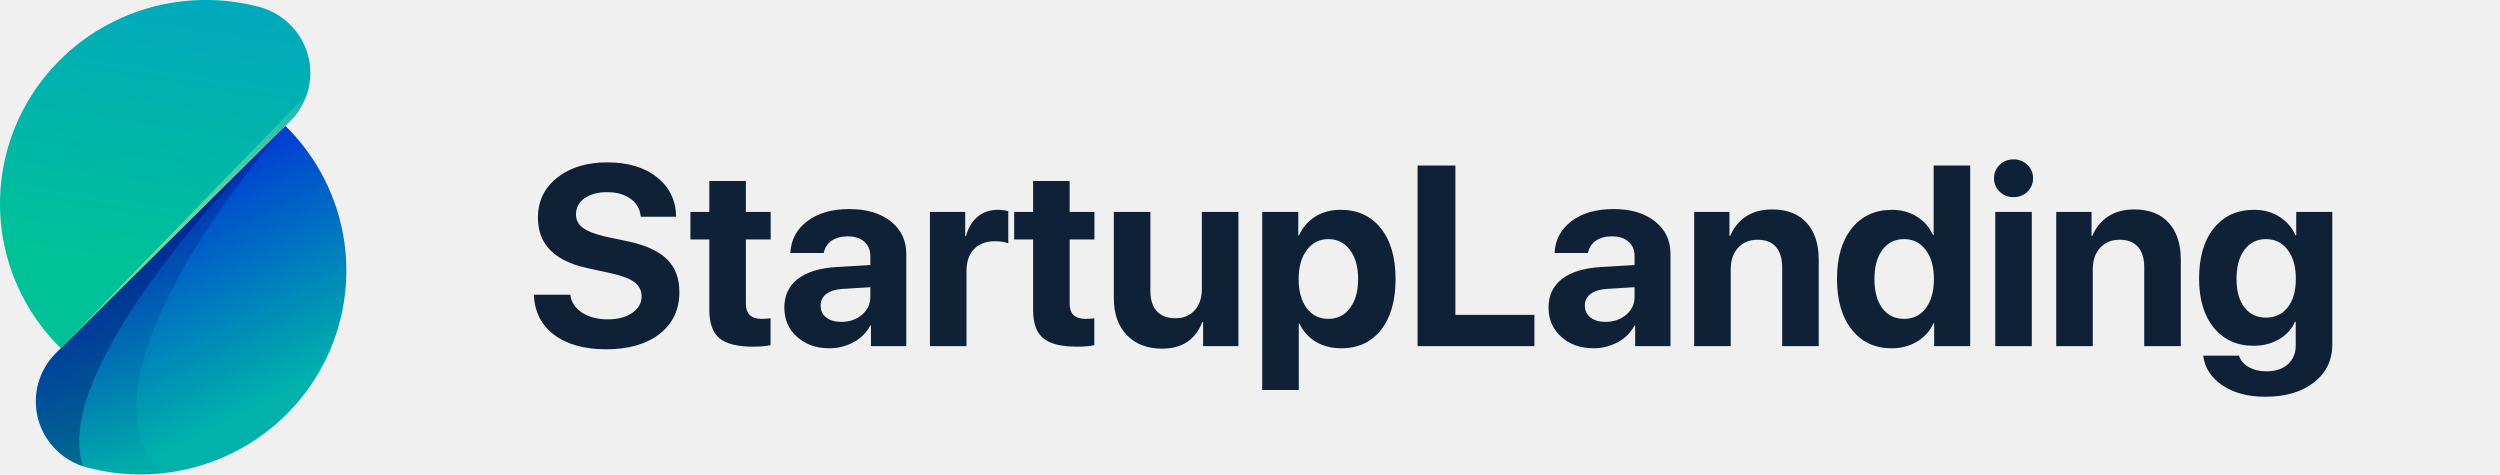
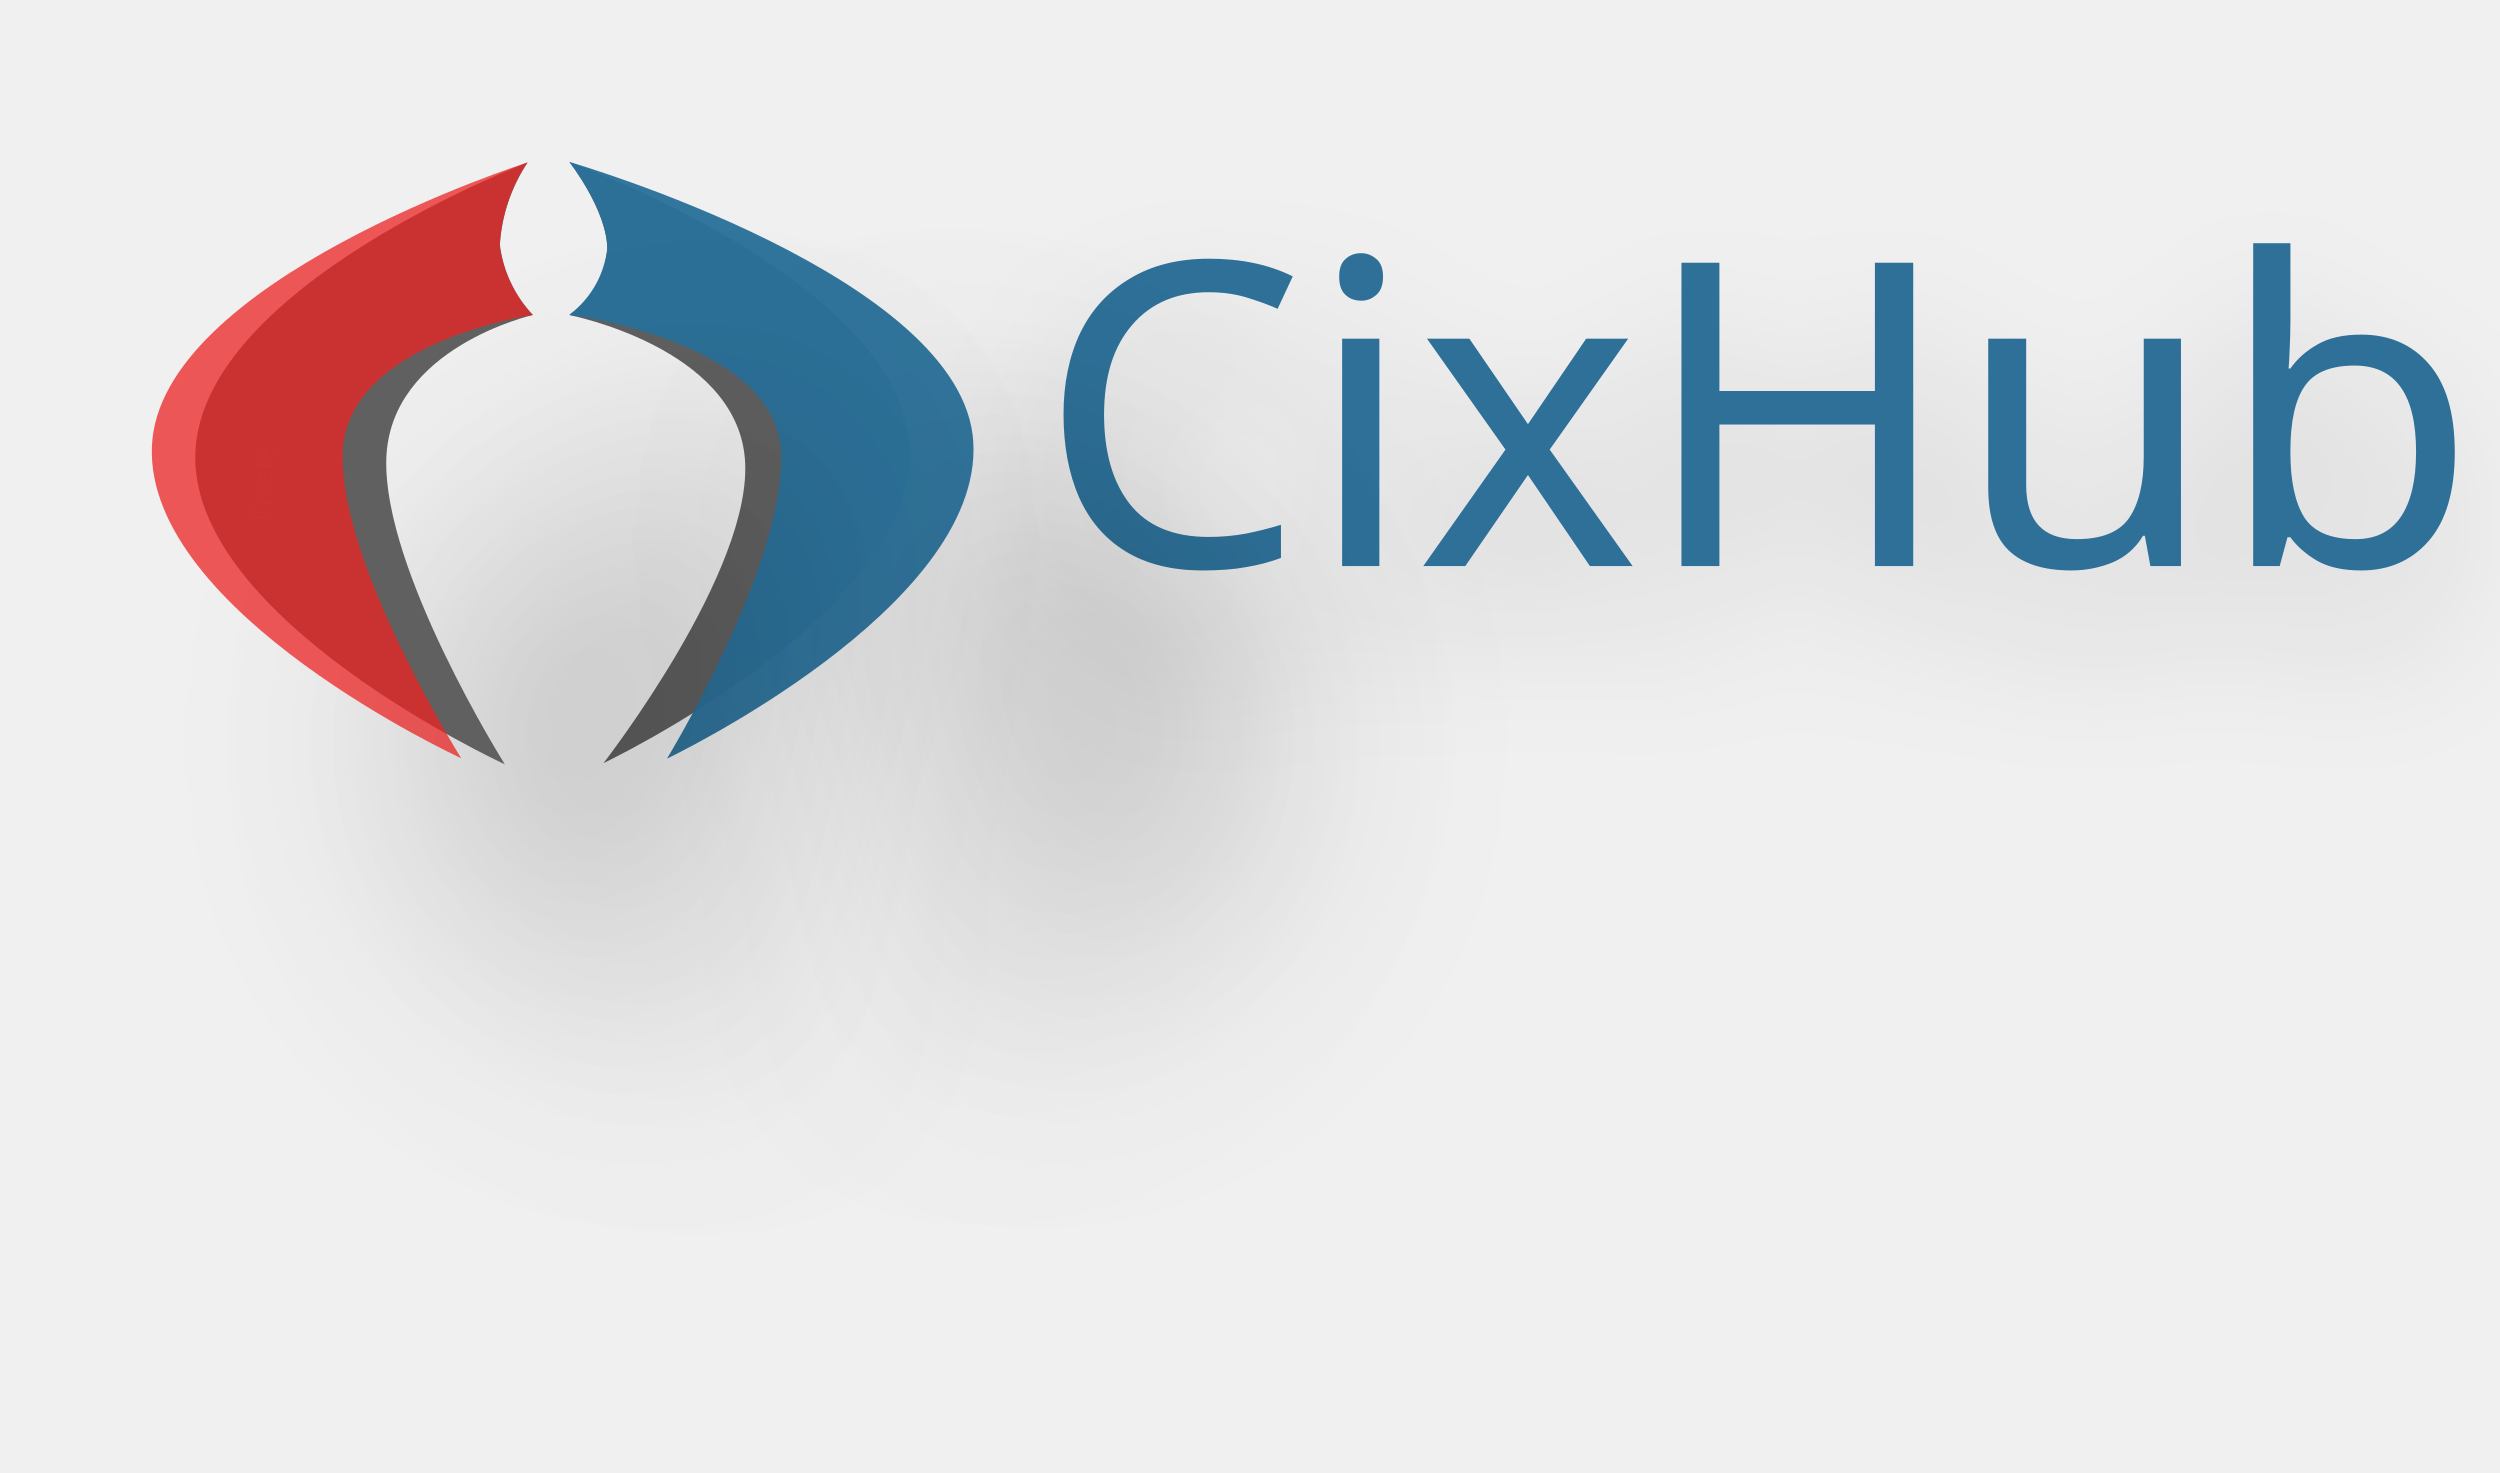
- <svg xmlns="http://www.w3.org/2000/svg" width="195" height="37" viewBox="0 0 195 37" fill="none">
-   <path d="M41.645 22.987H44.487C44.552 23.56 44.855 24.025 45.395 24.383C45.942 24.735 46.61 24.911 47.398 24.911C48.179 24.911 48.813 24.745 49.302 24.413C49.797 24.074 50.044 23.644 50.044 23.123C50.044 22.668 49.862 22.3 49.497 22.02C49.133 21.74 48.524 21.506 47.671 21.317L45.835 20.916C43.25 20.363 41.958 19.051 41.958 16.981C41.958 15.692 42.459 14.65 43.462 13.856C44.471 13.062 45.767 12.665 47.349 12.665C48.976 12.665 50.275 13.052 51.245 13.827C52.215 14.595 52.713 15.62 52.739 16.903H49.976C49.93 16.31 49.666 15.845 49.185 15.506C48.709 15.161 48.101 14.989 47.358 14.989C46.629 14.989 46.04 15.148 45.591 15.467C45.148 15.786 44.927 16.206 44.927 16.727C44.927 17.157 45.106 17.505 45.464 17.772C45.828 18.039 46.418 18.267 47.231 18.456L48.94 18.817C50.353 19.116 51.382 19.585 52.026 20.223C52.671 20.855 52.993 21.707 52.993 22.782C52.993 24.149 52.479 25.236 51.45 26.044C50.422 26.844 49.032 27.245 47.28 27.245C45.581 27.245 44.227 26.867 43.218 26.112C42.215 25.35 41.691 24.308 41.645 22.987ZM55.327 14.12H58.179V16.532H60.112V18.68H58.179V23.69C58.179 24.478 58.589 24.872 59.409 24.872C59.676 24.872 59.907 24.855 60.102 24.823V26.922C59.77 27 59.318 27.04 58.745 27.04C57.515 27.04 56.636 26.818 56.108 26.375C55.588 25.933 55.327 25.2 55.327 24.178V18.68H53.852V16.532H55.327V14.12ZM65.62 25.106C66.252 25.106 66.785 24.924 67.222 24.559C67.664 24.188 67.886 23.723 67.886 23.163V22.401L65.679 22.538C65.145 22.577 64.731 22.71 64.439 22.938C64.152 23.166 64.009 23.465 64.009 23.836C64.009 24.227 64.155 24.536 64.448 24.764C64.741 24.992 65.132 25.106 65.62 25.106ZM64.683 27.166C63.673 27.166 62.837 26.87 62.173 26.278C61.509 25.685 61.177 24.924 61.177 23.993C61.177 23.042 61.528 22.297 62.231 21.756C62.935 21.216 63.94 20.907 65.249 20.829L67.886 20.672V19.979C67.886 19.497 67.726 19.12 67.407 18.846C67.095 18.573 66.668 18.436 66.128 18.436C65.607 18.436 65.181 18.553 64.849 18.788C64.523 19.022 64.325 19.338 64.253 19.735H61.645C61.698 18.706 62.137 17.879 62.964 17.254C63.791 16.623 64.888 16.307 66.255 16.307C67.596 16.307 68.67 16.626 69.478 17.264C70.285 17.902 70.689 18.748 70.689 19.803V27H67.935V25.399H67.876C67.59 25.946 67.153 26.379 66.567 26.698C65.981 27.01 65.353 27.166 64.683 27.166ZM72.534 27V16.532H75.288V18.416H75.347C75.529 17.752 75.835 17.245 76.265 16.893C76.694 16.541 77.218 16.366 77.837 16.366C78.136 16.366 78.407 16.401 78.647 16.473V18.983C78.38 18.872 78.035 18.817 77.612 18.817C76.909 18.817 76.362 19.022 75.972 19.432C75.581 19.842 75.386 20.415 75.386 21.151V27H72.534ZM80.581 14.12H83.433V16.532H85.366V18.68H83.433V23.69C83.433 24.478 83.843 24.872 84.663 24.872C84.93 24.872 85.161 24.855 85.356 24.823V26.922C85.024 27 84.572 27.04 83.999 27.04C82.769 27.04 81.89 26.818 81.362 26.375C80.841 25.933 80.581 25.2 80.581 24.178V18.68H79.106V16.532H80.581V14.12ZM96.597 16.532V27H93.843V25.116H93.784C93.237 26.502 92.192 27.196 90.649 27.196C89.504 27.196 88.589 26.848 87.905 26.151C87.222 25.448 86.88 24.491 86.88 23.28V16.532H89.731V22.684C89.731 23.381 89.897 23.911 90.23 24.276C90.568 24.64 91.053 24.823 91.685 24.823C92.316 24.823 92.817 24.614 93.189 24.198C93.56 23.781 93.745 23.224 93.745 22.528V16.532H96.597ZM104.565 16.366C105.894 16.366 106.938 16.844 107.7 17.801C108.468 18.758 108.853 20.08 108.853 21.766C108.853 23.446 108.475 24.767 107.72 25.731C106.965 26.688 105.929 27.166 104.614 27.166C103.866 27.166 103.205 26.997 102.632 26.659C102.065 26.314 101.642 25.842 101.362 25.243H101.304V30.419H98.452V16.532H101.265V18.358H101.323C101.61 17.733 102.033 17.245 102.593 16.893C103.159 16.541 103.817 16.366 104.565 16.366ZM103.608 24.872C104.318 24.872 104.881 24.592 105.298 24.032C105.721 23.472 105.933 22.717 105.933 21.766C105.933 20.816 105.721 20.06 105.298 19.5C104.881 18.934 104.318 18.651 103.608 18.651C102.912 18.651 102.352 18.937 101.929 19.51C101.506 20.077 101.294 20.829 101.294 21.766C101.294 22.71 101.502 23.465 101.919 24.032C102.342 24.592 102.905 24.872 103.608 24.872ZM119.683 24.559V27H110.571V12.909H113.521V24.559H119.683ZM125.229 25.106C125.861 25.106 126.395 24.924 126.831 24.559C127.274 24.188 127.495 23.723 127.495 23.163V22.401L125.288 22.538C124.754 22.577 124.341 22.71 124.048 22.938C123.761 23.166 123.618 23.465 123.618 23.836C123.618 24.227 123.765 24.536 124.058 24.764C124.351 24.992 124.741 25.106 125.229 25.106ZM124.292 27.166C123.283 27.166 122.446 26.87 121.782 26.278C121.118 25.685 120.786 24.924 120.786 23.993C120.786 23.042 121.138 22.297 121.841 21.756C122.544 21.216 123.55 20.907 124.858 20.829L127.495 20.672V19.979C127.495 19.497 127.336 19.12 127.017 18.846C126.704 18.573 126.278 18.436 125.737 18.436C125.216 18.436 124.79 18.553 124.458 18.788C124.132 19.022 123.934 19.338 123.862 19.735H121.255C121.307 18.706 121.746 17.879 122.573 17.254C123.4 16.623 124.497 16.307 125.864 16.307C127.205 16.307 128.28 16.626 129.087 17.264C129.894 17.902 130.298 18.748 130.298 19.803V27H127.544V25.399H127.485C127.199 25.946 126.763 26.379 126.177 26.698C125.591 27.01 124.963 27.166 124.292 27.166ZM132.144 27V16.532H134.897V18.397H134.956C135.243 17.733 135.659 17.225 136.206 16.873C136.759 16.515 137.433 16.336 138.228 16.336C139.386 16.336 140.282 16.681 140.913 17.372C141.545 18.062 141.86 19.022 141.86 20.252V27H139.009V20.848C139.009 20.158 138.846 19.627 138.521 19.256C138.195 18.885 137.716 18.7 137.085 18.7C136.453 18.7 135.946 18.911 135.562 19.334C135.184 19.758 134.995 20.311 134.995 20.995V27H132.144ZM147.554 27.166C146.245 27.166 145.207 26.681 144.438 25.711C143.67 24.741 143.286 23.42 143.286 21.747C143.286 20.086 143.67 18.775 144.438 17.811C145.213 16.848 146.258 16.366 147.573 16.366C148.315 16.366 148.966 16.545 149.526 16.903C150.093 17.261 150.506 17.736 150.767 18.329H150.825V12.909H153.677V27H150.864V25.204H150.815C150.555 25.796 150.135 26.271 149.556 26.629C148.976 26.988 148.309 27.166 147.554 27.166ZM148.521 18.651C147.804 18.651 147.238 18.931 146.821 19.491C146.411 20.051 146.206 20.809 146.206 21.766C146.206 22.73 146.411 23.488 146.821 24.041C147.238 24.595 147.804 24.872 148.521 24.872C149.23 24.872 149.793 24.595 150.21 24.041C150.633 23.482 150.845 22.723 150.845 21.766C150.845 20.816 150.633 20.06 150.21 19.5C149.793 18.934 149.23 18.651 148.521 18.651ZM155.63 27V16.532H158.481V27H155.63ZM158.14 14.95C157.847 15.236 157.485 15.379 157.056 15.379C156.626 15.379 156.265 15.236 155.972 14.95C155.679 14.663 155.532 14.315 155.532 13.905C155.532 13.488 155.679 13.14 155.972 12.86C156.265 12.573 156.626 12.43 157.056 12.43C157.485 12.43 157.847 12.573 158.14 12.86C158.433 13.14 158.579 13.488 158.579 13.905C158.579 14.315 158.433 14.663 158.14 14.95ZM160.386 27V16.532H163.14V18.397H163.198C163.485 17.733 163.901 17.225 164.448 16.873C165.002 16.515 165.675 16.336 166.47 16.336C167.629 16.336 168.524 16.681 169.155 17.372C169.787 18.062 170.103 19.022 170.103 20.252V27H167.251V20.848C167.251 20.158 167.088 19.627 166.763 19.256C166.437 18.885 165.959 18.7 165.327 18.7C164.696 18.7 164.188 18.911 163.804 19.334C163.426 19.758 163.237 20.311 163.237 20.995V27H160.386ZM176.743 24.774C177.459 24.774 178.026 24.507 178.442 23.973C178.866 23.433 179.077 22.691 179.077 21.747C179.077 20.803 178.866 20.051 178.442 19.491C178.019 18.931 177.453 18.651 176.743 18.651C176.04 18.651 175.48 18.931 175.063 19.491C174.653 20.044 174.448 20.796 174.448 21.747C174.448 22.697 174.653 23.439 175.063 23.973C175.474 24.507 176.034 24.774 176.743 24.774ZM176.694 30.946C175.334 30.946 174.214 30.646 173.335 30.047C172.463 29.455 171.968 28.687 171.851 27.743H174.644C174.754 28.107 175.002 28.4 175.386 28.622C175.776 28.849 176.239 28.963 176.772 28.963C177.495 28.963 178.058 28.778 178.462 28.407C178.866 28.042 179.067 27.551 179.067 26.932V25.096H179.009C178.761 25.663 178.348 26.118 177.769 26.463C177.189 26.802 176.525 26.971 175.776 26.971C174.487 26.971 173.455 26.502 172.681 25.565C171.912 24.627 171.528 23.348 171.528 21.727C171.528 20.067 171.912 18.758 172.681 17.801C173.449 16.844 174.497 16.366 175.825 16.366C176.567 16.366 177.222 16.545 177.788 16.903C178.354 17.261 178.778 17.746 179.058 18.358H179.106V16.532H181.919V26.854C181.919 28.098 181.44 29.09 180.483 29.832C179.533 30.575 178.27 30.946 176.694 30.946Z" fill="#0F2137" />
-   <g clip-path="url(#clip0)">
-     <path d="M20.212 0.54C16.793 -0.368 13.167 -0.132 9.898 1.212C6.629 2.555 3.9 4.93 2.135 7.967C0.371 11.005 -0.33 14.534 0.142 18.007C0.613 21.479 2.231 24.7 4.743 27.168L22.63 9.466C23.298 8.804 23.779 7.979 24.024 7.074C24.268 6.169 24.268 5.217 24.023 4.312C23.778 3.408 23.297 2.583 22.628 1.921C21.959 1.258 21.125 0.782 20.212 0.54Z" fill="url(#paint0_linear)" />
-     <path d="M6.79 36.461C10.211 37.371 13.84 37.136 17.112 35.793C20.384 34.45 23.115 32.073 24.881 29.033C26.646 25.993 27.346 22.46 26.873 18.985C26.399 15.51 24.778 12.288 22.261 9.82L4.375 27.534C3.706 28.197 3.225 29.021 2.98 29.926C2.735 30.83 2.735 31.783 2.98 32.687C3.225 33.592 3.706 34.417 4.374 35.079C5.043 35.741 5.876 36.218 6.79 36.461Z" fill="url(#paint1_linear)" />
-     <path style="mix-blend-mode:multiply" d="M22.261 9.82L4.375 27.534C3.706 28.197 3.225 29.021 2.98 29.926C2.735 30.83 2.735 31.783 2.98 32.687C3.225 33.592 3.706 34.417 4.374 35.079C5.043 35.741 5.876 36.218 6.79 36.461C8.702 36.965 10.693 37.117 12.661 36.909C4.818 29.44 22.261 9.82 22.261 9.82Z" fill="url(#paint2_linear)" />
-     <g style="mix-blend-mode:multiply">
-       <path style="mix-blend-mode:multiply" d="M6.461 36.362C3.922 28.581 19.171 12.91 21.861 10.228L4.375 27.534C3.727 28.176 3.254 28.971 3.003 29.844C2.752 30.717 2.729 31.639 2.938 32.522C3.147 33.406 3.58 34.223 4.197 34.895C4.813 35.566 5.592 36.072 6.461 36.362Z" fill="url(#paint3_linear)" />
-       <path style="mix-blend-mode:multiply" d="M22.202 9.89C22.221 9.87 22.241 9.85 22.261 9.832L22.202 9.89Z" fill="url(#paint4_linear)" />
+ <svg xmlns="http://www.w3.org/2000/svg" width="106" height="62.431" viewBox="0 0 106 62.431">
+   <defs>
+     <filter id="CixHub" x="35" y="0" width="71" height="51" filterUnits="userSpaceOnUse">
+       <feOffset dy="3" input="SourceAlpha" />
+       <feGaussianBlur stdDeviation="3" result="blur" />
+       <feFlood flood-opacity="0.161" />
+       <feComposite operator="in" in2="blur" />
+       <feComposite in="SourceGraphic" />
+     </filter>
+     <filter id="Path_6" x="17.794" y="0" width="54.138" height="62.328" filterUnits="userSpaceOnUse">
+       <feOffset dx="12" dy="12" input="SourceAlpha" />
+       <feGaussianBlur stdDeviation="6" result="blur-2" />
+       <feFlood flood-opacity="0.161" />
+       <feComposite operator="in" in2="blur-2" />
+       <feComposite in="SourceGraphic" />
+     </filter>
+     <filter id="Path_8" x="17.811" y="0.149" width="51.428" height="62.226" filterUnits="userSpaceOnUse">
+       <feOffset dx="12" dy="12" input="SourceAlpha" />
+       <feGaussianBlur stdDeviation="6" result="blur-3" />
+       <feFlood flood-opacity="0.161" />
+       <feComposite operator="in" in2="blur-3" />
+       <feComposite in="SourceGraphic" />
+     </filter>
+     <filter id="Path_10" x="0" y="0.346" width="52.818" height="61.89" filterUnits="userSpaceOnUse">
+       <feOffset dx="12" dy="12" input="SourceAlpha" />
+       <feGaussianBlur stdDeviation="6" result="blur-4" />
+       <feFlood flood-opacity="0.161" />
+       <feComposite operator="in" in2="blur-4" />
+       <feComposite in="SourceGraphic" />
+     </filter>
+     <filter id="Path_11" x="1.839" y="0.417" width="50.979" height="62.014" filterUnits="userSpaceOnUse">
+       <feOffset dx="12" dy="12" input="SourceAlpha" />
+       <feGaussianBlur stdDeviation="6" result="blur-5" />
+       <feFlood flood-opacity="0.161" />
+       <feComposite operator="in" in2="blur-5" />
+       <feComposite in="SourceGraphic" />
+     </filter>
+     <filter id="Create" x="1.381" y="13.029" width="20.204" height="21.132" filterUnits="userSpaceOnUse">
+       <feOffset dy="3" input="SourceAlpha" />
+       <feGaussianBlur stdDeviation="3" result="blur-6" />
+       <feFlood flood-opacity="0.161" />
+       <feComposite operator="in" in2="blur-6" />
+       <feComposite in="SourceGraphic" />
+     </filter>
+     <filter id="Innovate" x="5.302" y="12.099" width="20.274" height="22.13" filterUnits="userSpaceOnUse">
+       <feOffset dy="3" input="SourceAlpha" />
+       <feGaussianBlur stdDeviation="3" result="blur-7" />
+       <feFlood flood-opacity="0.161" />
+       <feComposite operator="in" in2="blur-7" />
+       <feComposite in="SourceGraphic" />
+     </filter>
+     <filter id="Execute_" x="27.233" y="11.966" width="22.269" height="22.269" filterUnits="userSpaceOnUse">
+       <feOffset dy="3" input="SourceAlpha" />
+       <feGaussianBlur stdDeviation="3" result="blur-8" />
+       <feFlood flood-opacity="0.161" />
+       <feComposite operator="in" in2="blur-8" />
+       <feComposite in="SourceGraphic" />
+     </filter>
+   </defs>
+   <g id="website-logo" transform="translate(6 6)">
+     <g id="_512finalogo" data-name="512finalogo" transform="translate(38)">
+       <g transform="matrix(1, 0, 0, 1, -44, -6)" filter="url(#CixHub)">
+         <text id="CixHub-2" data-name="CixHub" transform="translate(44 24)" fill="#2d6f98" font-size="18" font-family="KhmerMN, Khmer MN">
+           <tspan x="0" y="0">CixHub</tspan>
+         </text>
+       </g>
    </g>
-     <path style="mix-blend-mode:screen" d="M23.941 7.365L4.722 27.157L22.63 9.467C23.228 8.878 23.678 8.158 23.941 7.365Z" fill="url(#paint5_radial)" />
+     <g id="logoicon" transform="translate(0 0)">
+       <g id="R" transform="translate(17.794 0)">
+         <g transform="matrix(1, 0, 0, 1, -23.79, -6)" filter="url(#Path_6)">
+           <path id="Path_6-2" data-name="Path 6" d="M13.674,0S8.181,8.027,8.163,12.743s8.664,6.267,8.664,6.267a4.069,4.069,0,0,0-1.758,2.725c-.085,1.62,1.419,3.748,1.419,3.748S.027,19.762,0,12.714,13.674,0,13.674,0Z" transform="translate(41.93 31.45) rotate(177)" fill="#32749d" />
+         </g>
+         <g transform="matrix(1, 0, 0, 1, -23.79, -6)" filter="url(#Path_8)" style="mix-blend-mode: luminosity;isolation: isolate">
+           <path id="Path_8-2" data-name="Path 8" d="M13.674,0S6.841,7.9,7.013,12.606s7.1,6.437,7.1,6.437A3.97,3.97,0,0,0,12.38,21.7c-.122,1.628,1.392,3.819,1.392,3.819S.027,19.76,0,12.712,13.674,0,13.674,0Z" transform="translate(39.24 31.64) rotate(177)" fill="#606060" />
+         </g>
+       </g>
+       <g id="L" transform="translate(0 0.346)">
+         <g transform="matrix(1, 0, 0, 1, -6, -6.35)" filter="url(#Path_10)">
+           <path id="Path_10-2" data-name="Path 10" d="M2.372,0S7.827,8.042,7.851,12.764,0,18.894,0,18.894a5.371,5.371,0,0,1,1.5,2.846A6.935,6.935,0,0,1,.444,25.349s15.481-5.548,15.5-12.6S2.372,0,2.372,0Z" transform="translate(21.93 32.24) rotate(-178)" fill="#ed5757" />
+         </g>
+         <g transform="matrix(1, 0, 0, 1, -6, -6.35)" filter="url(#Path_11)" style="mix-blend-mode: luminosity;isolation: isolate">
+           <path id="Path_11-2" data-name="Path 11" d="M.525,0S5.98,8.046,6,12.769s-6,6.313-6,6.313a5.253,5.253,0,0,1,1.506,2.947A7.192,7.192,0,0,1,.451,25.538S14.078,19.809,14.1,12.75.525,0,.525,0Z" transform="translate(21.93 32.43) rotate(-178)" fill="#606060" />
+         </g>
+         <g transform="matrix(1, 0, 0, 1, -6, -6.35)" filter="url(#Create)" style="mix-blend-mode: luminosity;isolation: isolate">
+           <text id="Create-2" data-name="Create" transform="matrix(0.07, -1, 1, 0.07, 11.38, 22.09)" fill="#707070" font-size="1" font-family="KhmerMN, Khmer MN" opacity="0.071">
+             <tspan x="0" y="0">Create</tspan>
+           </text>
+         </g>
+         <g transform="matrix(1, 0, 0, 1, -6, -6.35)" filter="url(#Innovate)" style="mix-blend-mode: luminosity;isolation: isolate">
+           <text id="Innovate-2" data-name="Innovate" transform="matrix(0.07, -1, 1, 0.07, 15.3, 22.16)" fill="#707070" font-size="1" font-family="KhmerMN, Khmer MN" opacity="0.069">
+             <tspan x="0" y="0">Innovate</tspan>
+           </text>
+         </g>
+         <g transform="matrix(1, 0, 0, 1, -6, -6.35)" filter="url(#Execute_)" style="mix-blend-mode: luminosity;isolation: isolate">
+           <text id="Execute_2" data-name="Execute " transform="matrix(0.07, -1, 1, 0.07, 37.23, 22.03)" fill="#707070" font-size="1" font-family="KhmerMN, Khmer MN" opacity="0.069">
+             <tspan x="0" y="0">Execute</tspan>
+             <tspan x="0" y="2" />
+           </text>
+         </g>
+       </g>
+     </g>
  </g>
-   <defs>
-     <linearGradient id="paint0_linear" x1="16.411" y1="-16.693" x2="10.589" y2="20.666" gradientUnits="userSpaceOnUse">
-       <stop stop-color="#0096D9" />
-       <stop offset="1" stop-color="#00C198" />
-     </linearGradient>
-     <linearGradient id="paint1_linear" x1="9.136" y1="13.619" x2="18.506" y2="32.425" gradientUnits="userSpaceOnUse">
-       <stop stop-color="#002DD9" />
-       <stop offset="1" stop-color="#00B2AB" />
-     </linearGradient>
-     <linearGradient id="paint2_linear" x1="23.808" y1="-3.424" x2="6.083" y2="38.172" gradientUnits="userSpaceOnUse">
-       <stop stop-color="#3482C0" />
-       <stop offset="0.45" stop-color="#96BEDE" />
-       <stop offset="0.83" stop-color="#E1EDF6" />
-       <stop offset="1" stop-color="white" />
-     </linearGradient>
-     <linearGradient id="paint3_linear" x1="1361.37" y1="132.276" x2="-132.261" y2="2238.51" gradientUnits="userSpaceOnUse">
-       <stop stop-color="#3482C0" />
-       <stop offset="0.45" stop-color="#96BEDE" />
-       <stop offset="0.83" stop-color="#E1EDF6" />
-       <stop offset="1" stop-color="white" />
-     </linearGradient>
-     <linearGradient id="paint4_linear" x1="25.674" y1="3.269" x2="10.596" y2="32.713" gradientUnits="userSpaceOnUse">
-       <stop stop-color="#569FA1" />
-       <stop offset="0.36" stop-color="#97C4C5" />
-       <stop offset="0.8" stop-color="#E2EEEF" />
-       <stop offset="1" stop-color="white" />
-     </linearGradient>
-     <radialGradient id="paint5_radial" cx="0" cy="0" r="1" gradientUnits="userSpaceOnUse" gradientTransform="translate(21.5948 32.3825) scale(27.8184 27.5367)">
-       <stop stop-color="#FFFF00" />
-       <stop offset="1" />
-     </radialGradient>
-     <clipPath id="clip0">
-       <rect width="27" height="37" fill="white" transform="translate(0.000976562 0.000488281)" />
-     </clipPath>
-   </defs>
</svg>
